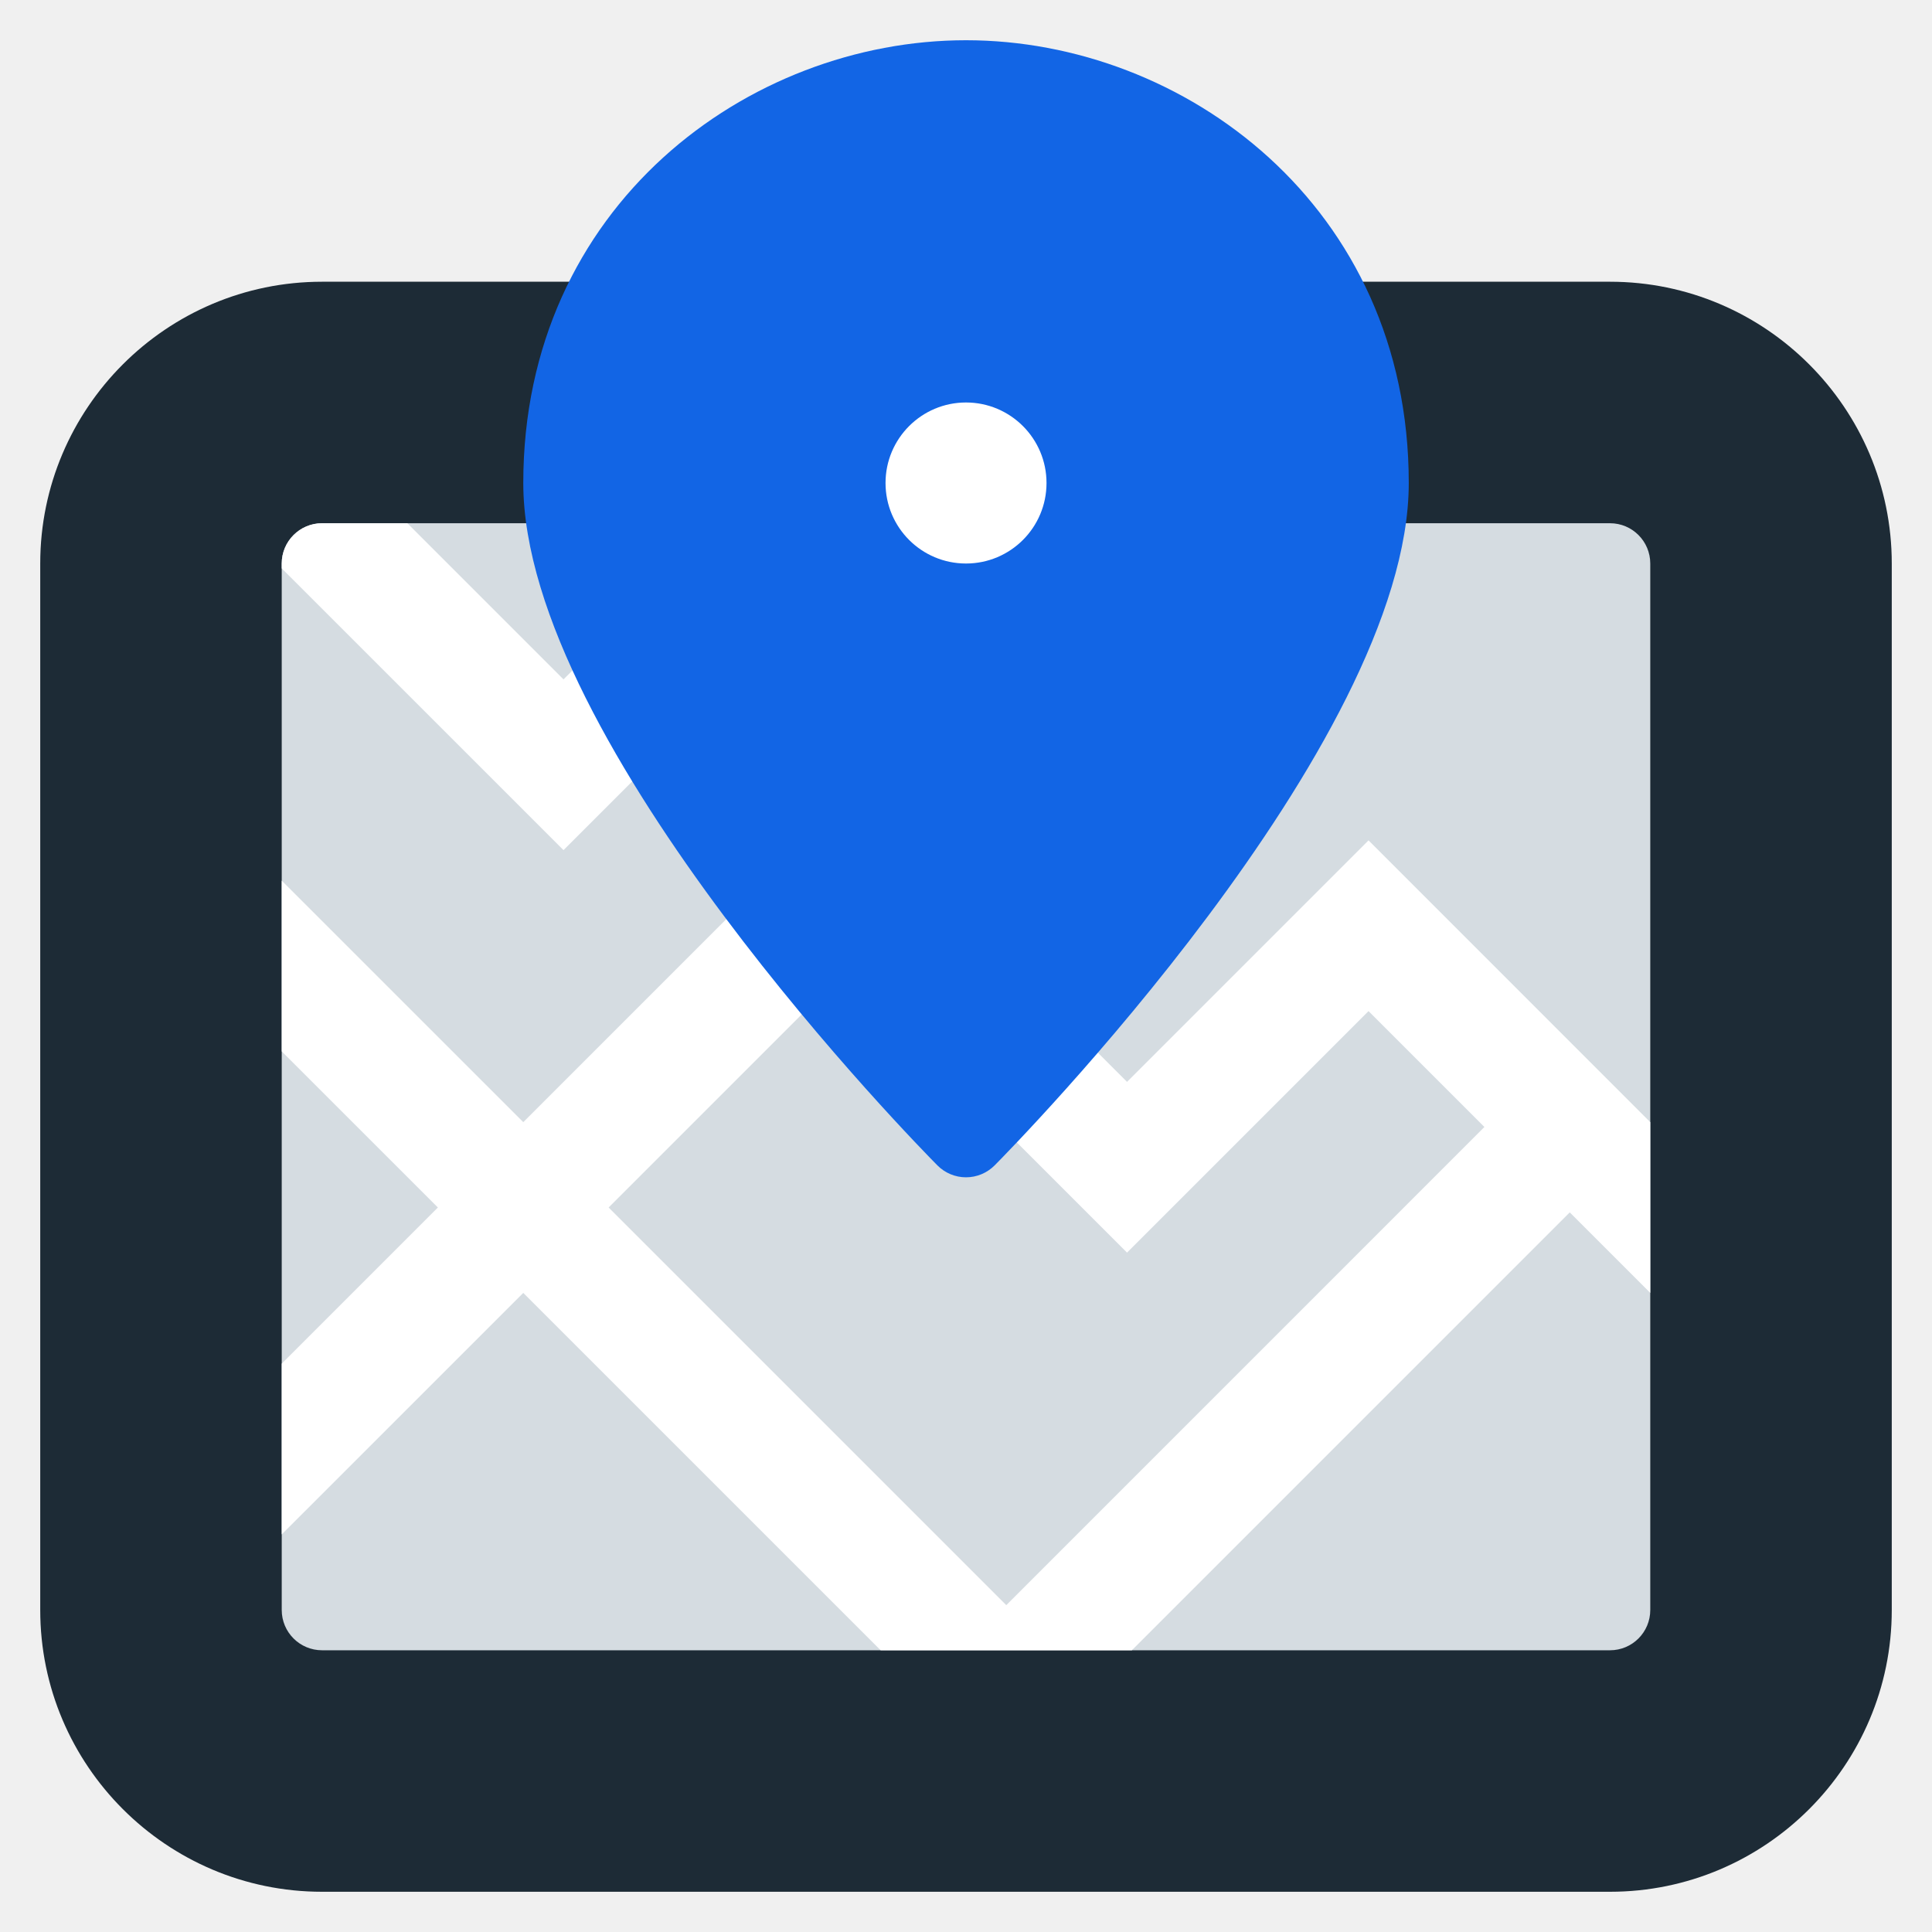
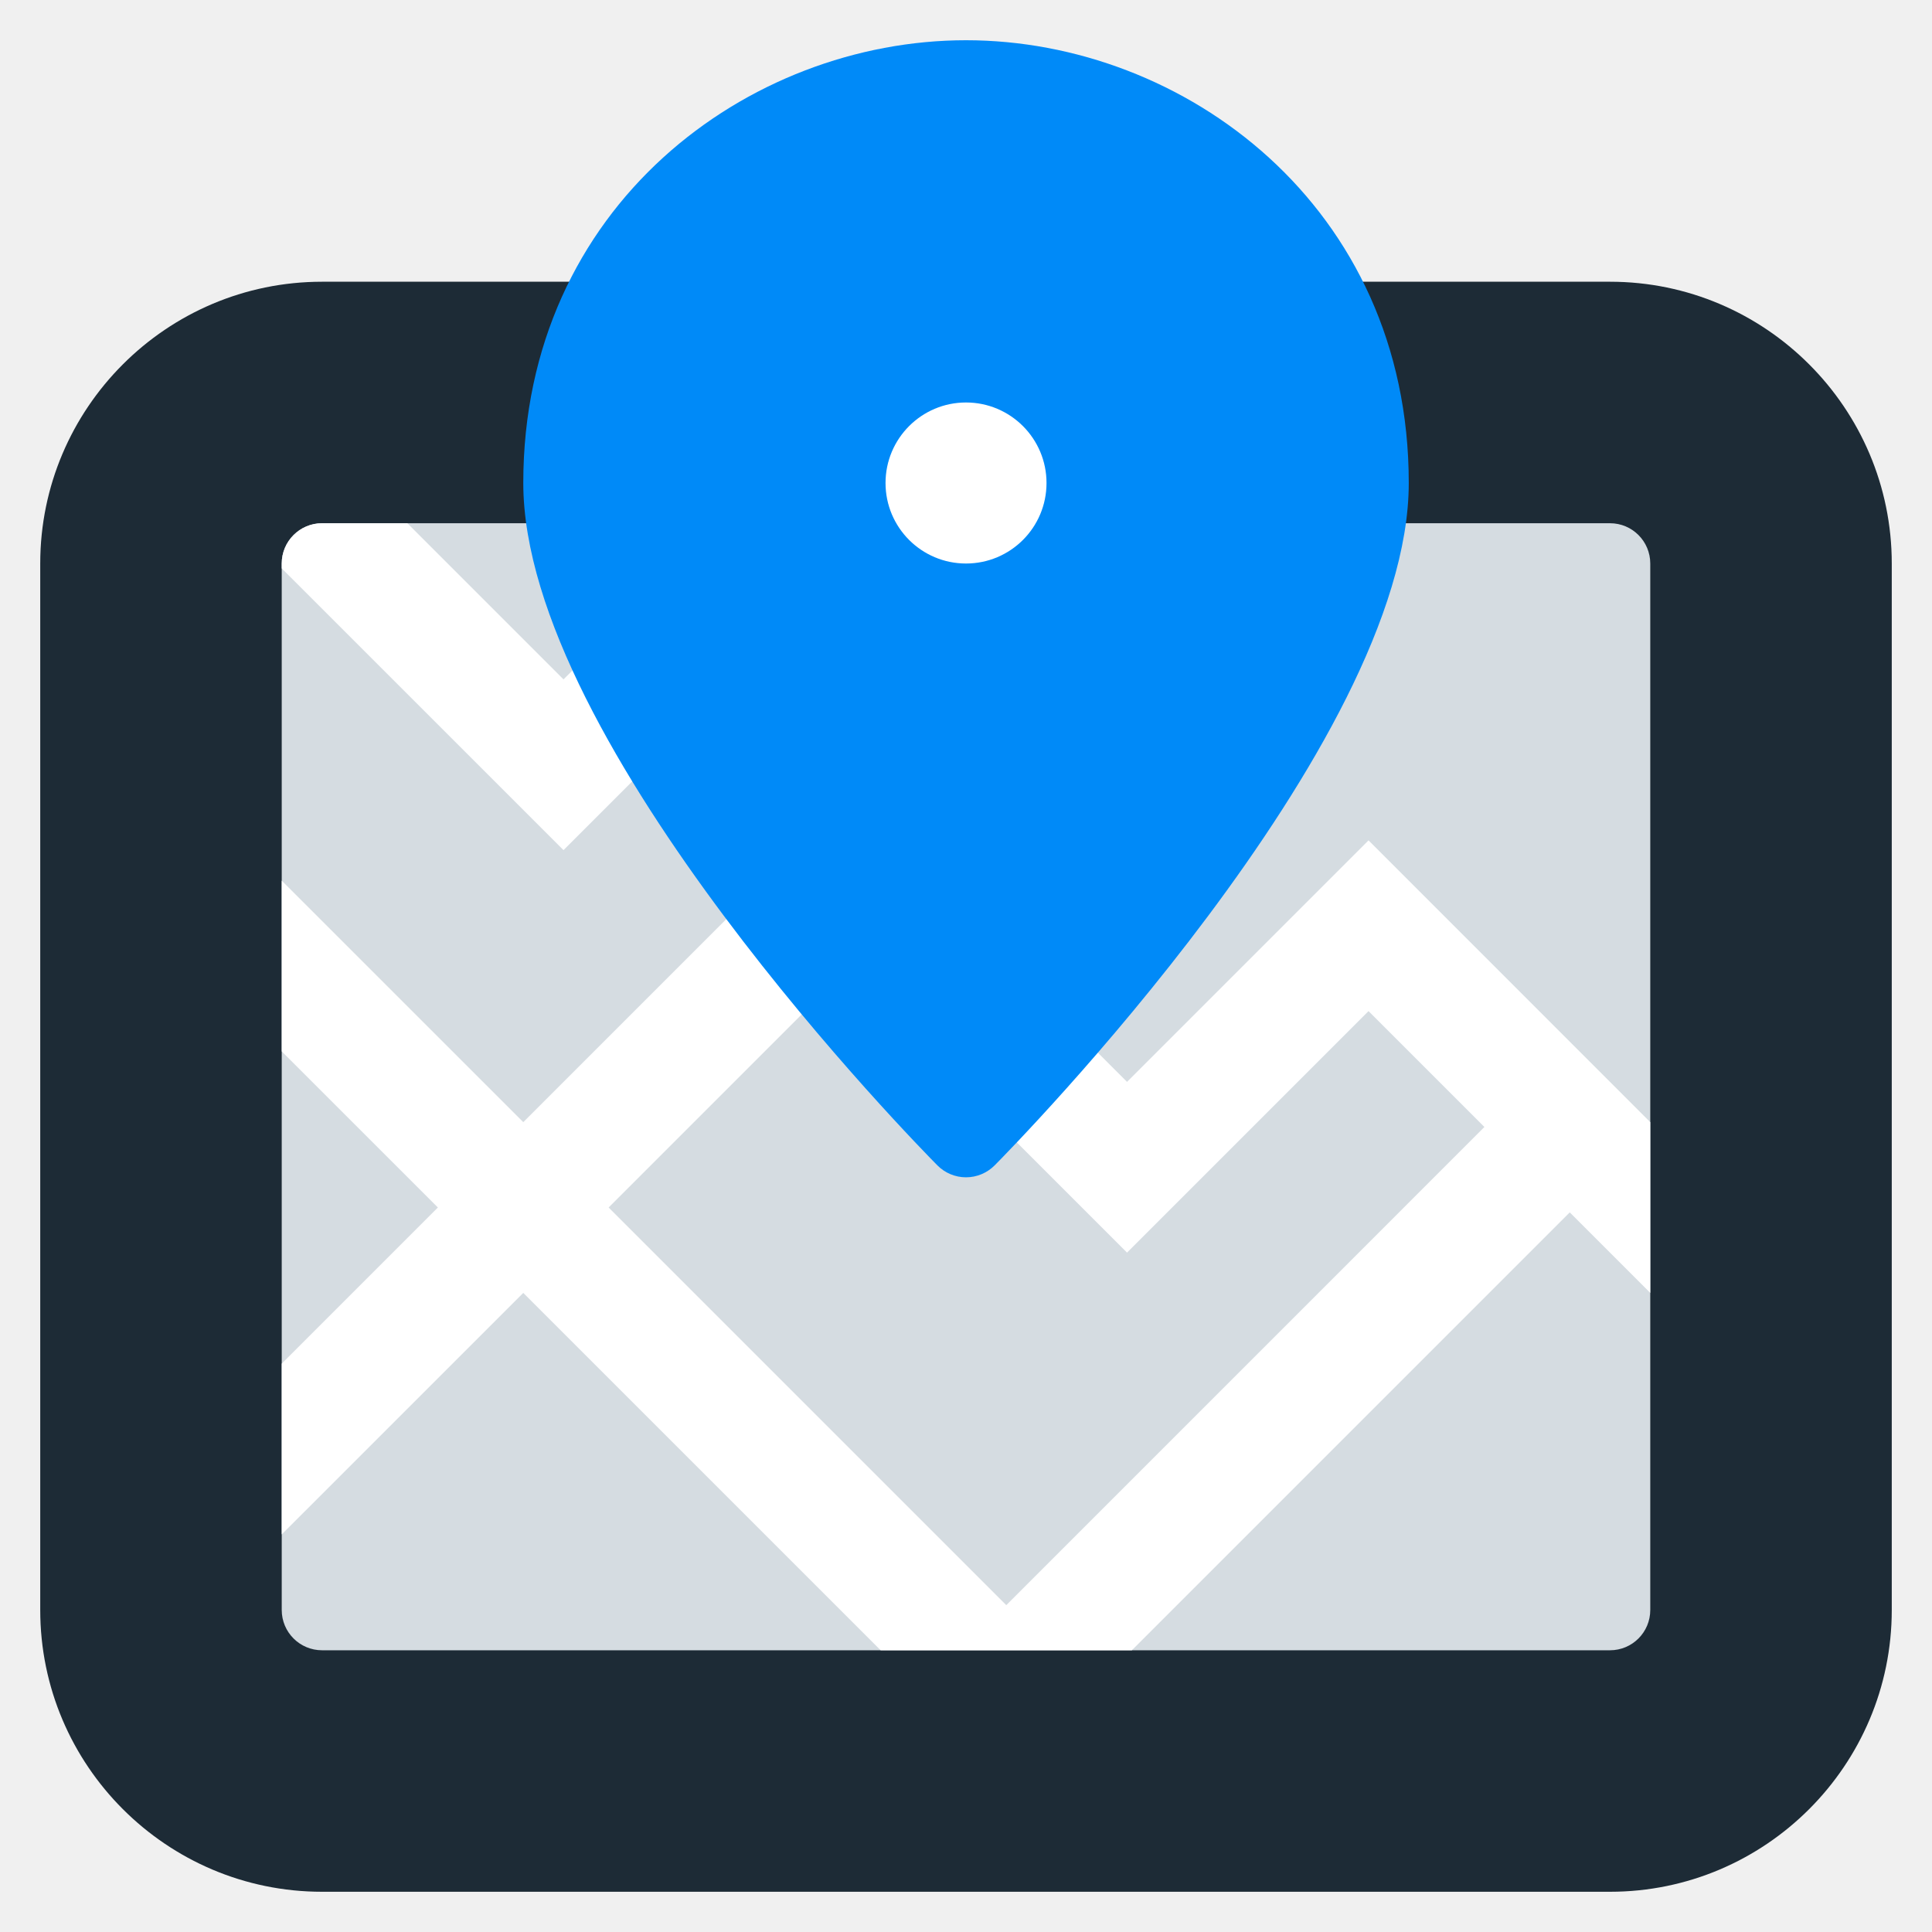
<svg xmlns="http://www.w3.org/2000/svg" width="40" height="40" viewBox="0 0 40 40" fill="none">
  <path d="M33.334 5.833H6.667C3.45 5.833 0.833 8.45 0.833 11.667V33.333C0.833 36.55 3.45 39.167 6.667 39.167H33.334C36.55 39.167 39.167 36.55 39.167 33.333V11.667C39.167 8.45 36.55 5.833 33.334 5.833Z" fill="#1D2B36" />
  <path d="M33.334 10.833H6.667C6.207 10.833 5.833 11.207 5.833 11.667V33.333C5.833 33.794 6.207 34.167 6.667 34.167H33.334C33.794 34.167 34.167 33.794 34.167 33.333V11.667C34.167 11.207 33.794 10.833 33.334 10.833Z" fill="#D5DCE1" />
  <path d="M28.334 17.399L23.334 22.399L19.268 18.333L26.768 10.833H23.233L10.834 23.233L5.833 18.233V21.768L9.066 25L5.833 28.233V31.768L10.834 26.768L18.233 34.167H23.434L32.5 25.101L34.167 26.768V23.233L28.334 17.399ZM20.834 33.233L12.601 25L17.5 20.101L23.334 25.934L28.334 20.934L30.733 23.333L20.834 33.233Z" fill="white" />
  <path d="M18.434 10.833H14.899L11.667 14.066L8.434 10.833H6.667C6.207 10.833 5.833 11.207 5.833 11.667V11.768L11.667 17.601L18.434 10.833Z" fill="white" />
-   <path d="M20 0.833C15.494 0.833 10.834 4.262 10.834 10C10.834 15.424 19.059 23.776 19.409 24.129C19.565 24.286 19.778 24.375 20 24.375C20.222 24.375 20.435 24.286 20.592 24.129C20.942 23.776 29.167 15.424 29.167 10C29.167 4.262 24.506 0.833 20 0.833Z" fill="#1265E5" />
+   <path d="M20 0.833C15.494 0.833 10.834 4.262 10.834 10C10.834 15.424 19.059 23.776 19.409 24.129C19.565 24.286 19.778 24.375 20 24.375C20.222 24.375 20.435 24.286 20.592 24.129C20.942 23.776 29.167 15.424 29.167 10C29.167 4.262 24.506 0.833 20 0.833Z" fill="#008AF8" />
  <path d="M20 11.667C20.921 11.667 21.667 10.921 21.667 10C21.667 9.08 20.921 8.333 20 8.333C19.08 8.333 18.334 9.08 18.334 10C18.334 10.921 19.08 11.667 20 11.667Z" fill="white" />
</svg>
